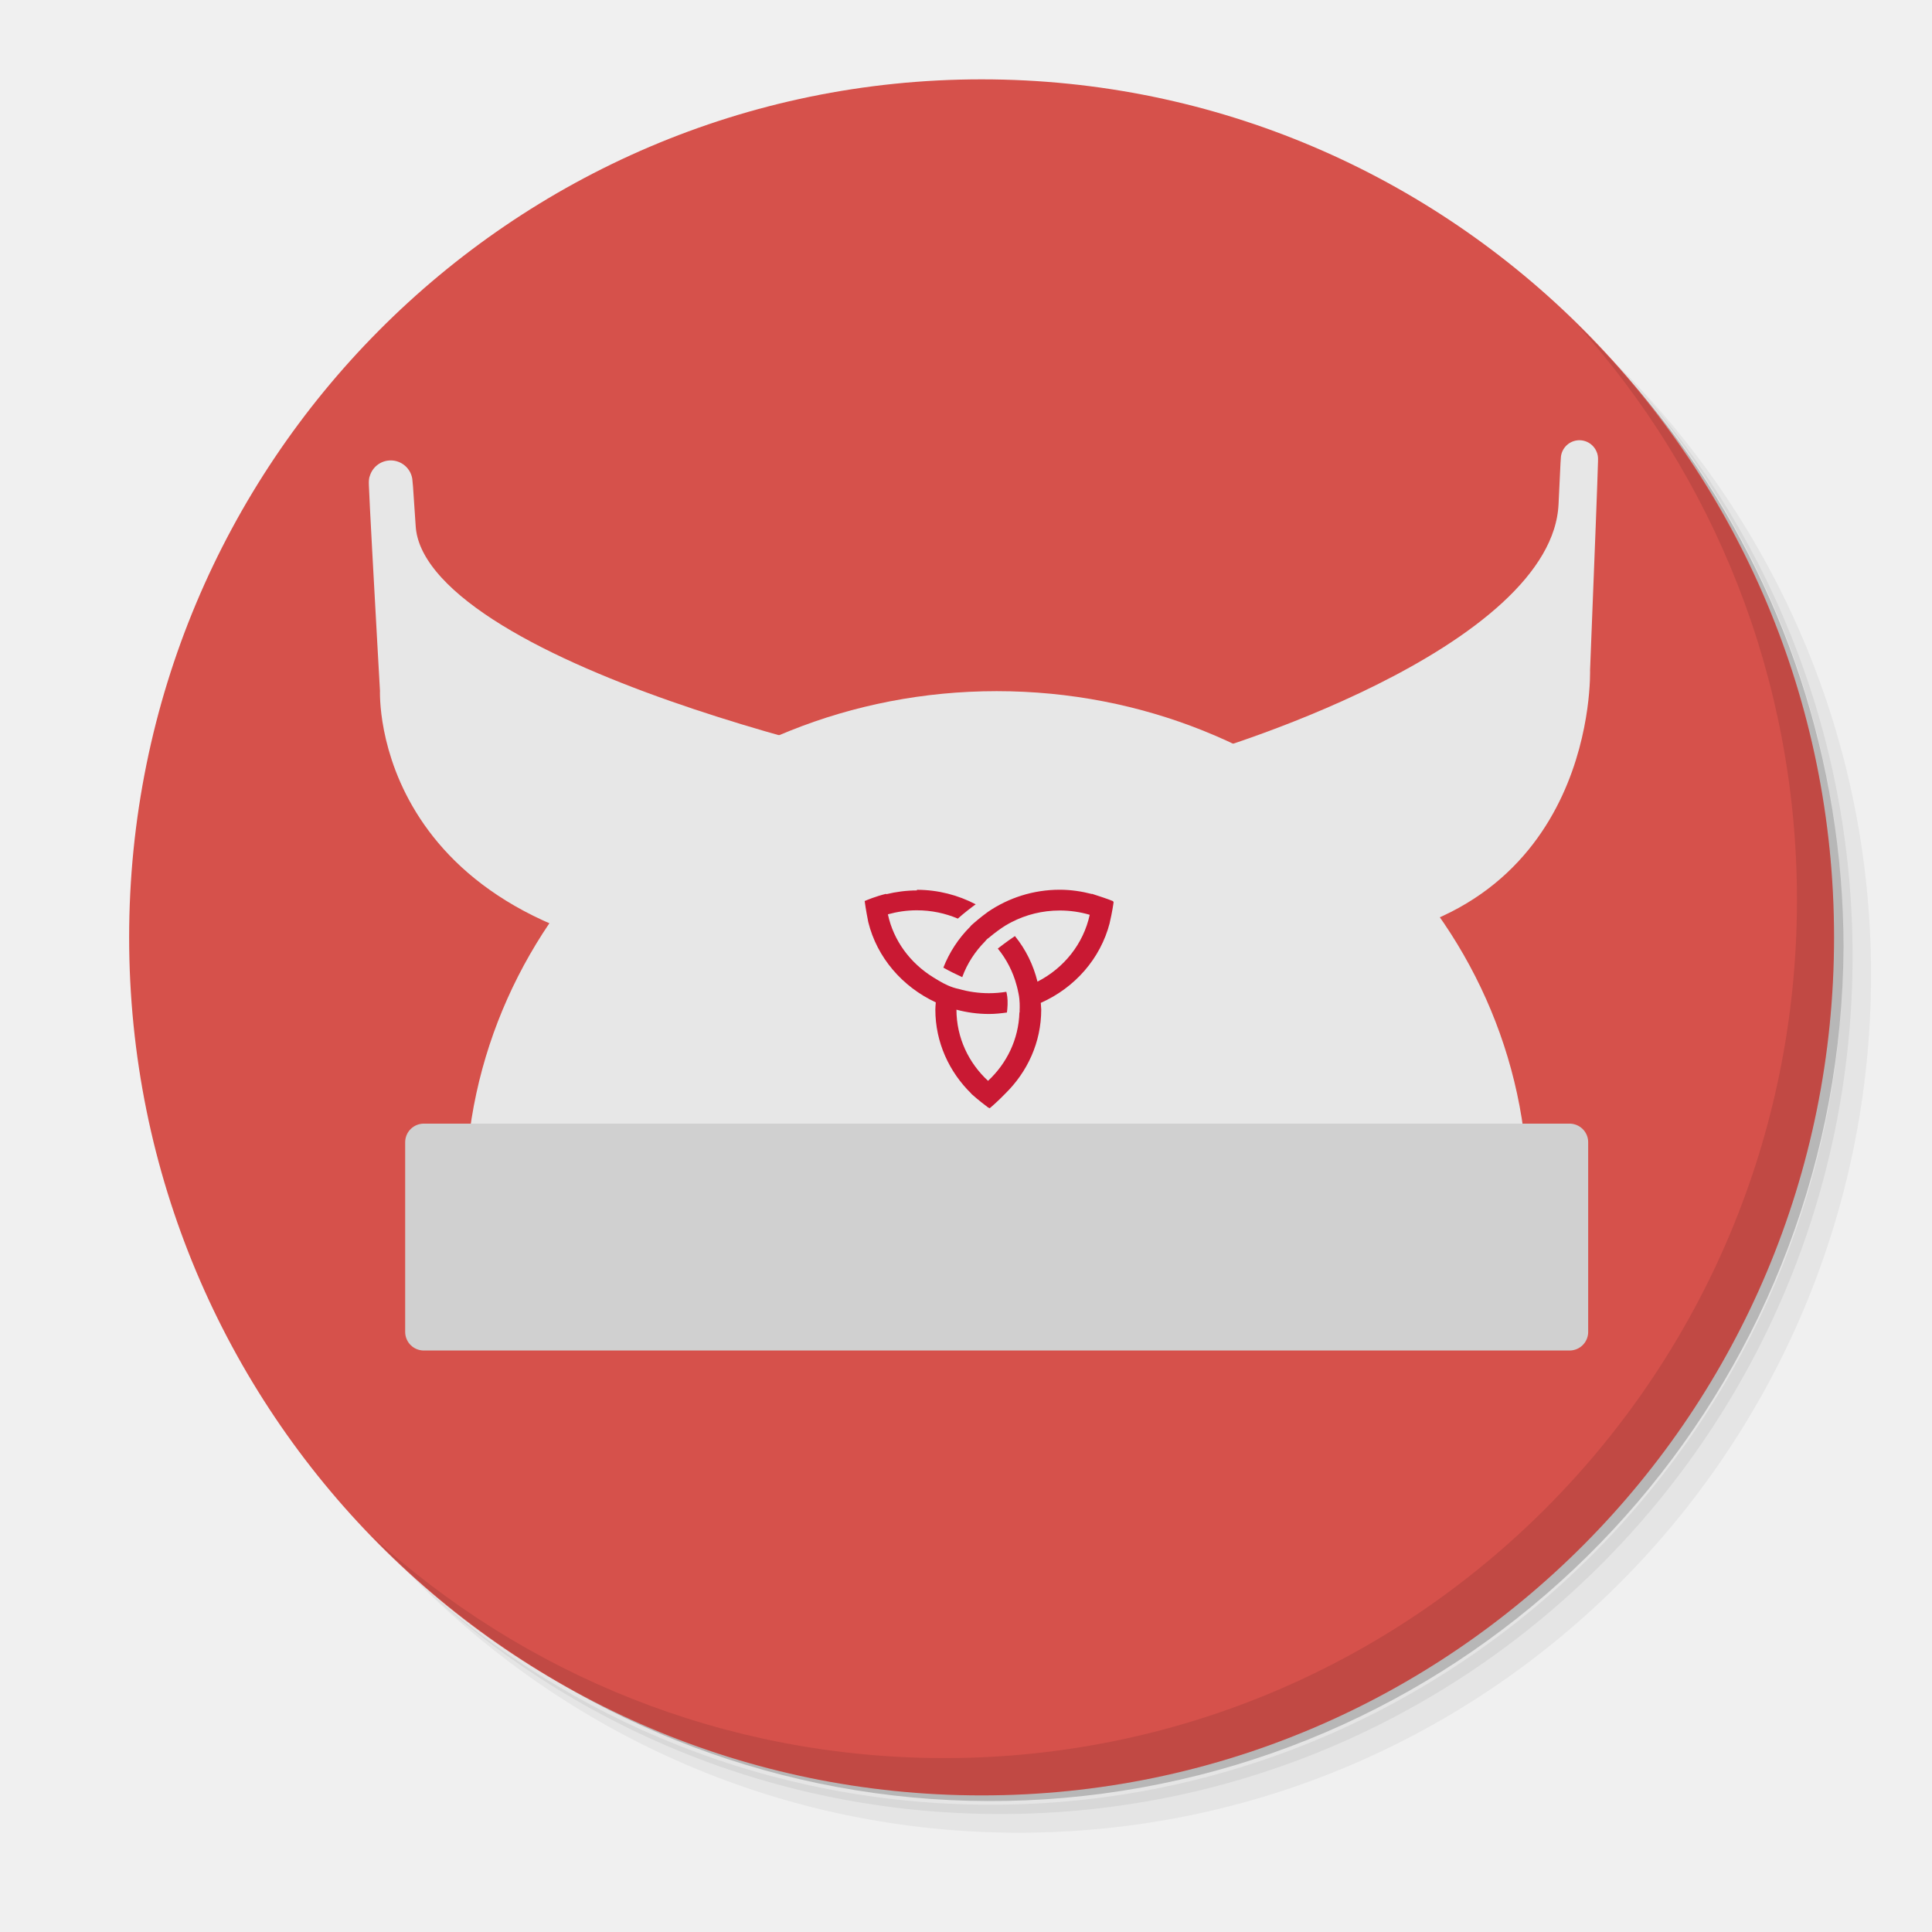
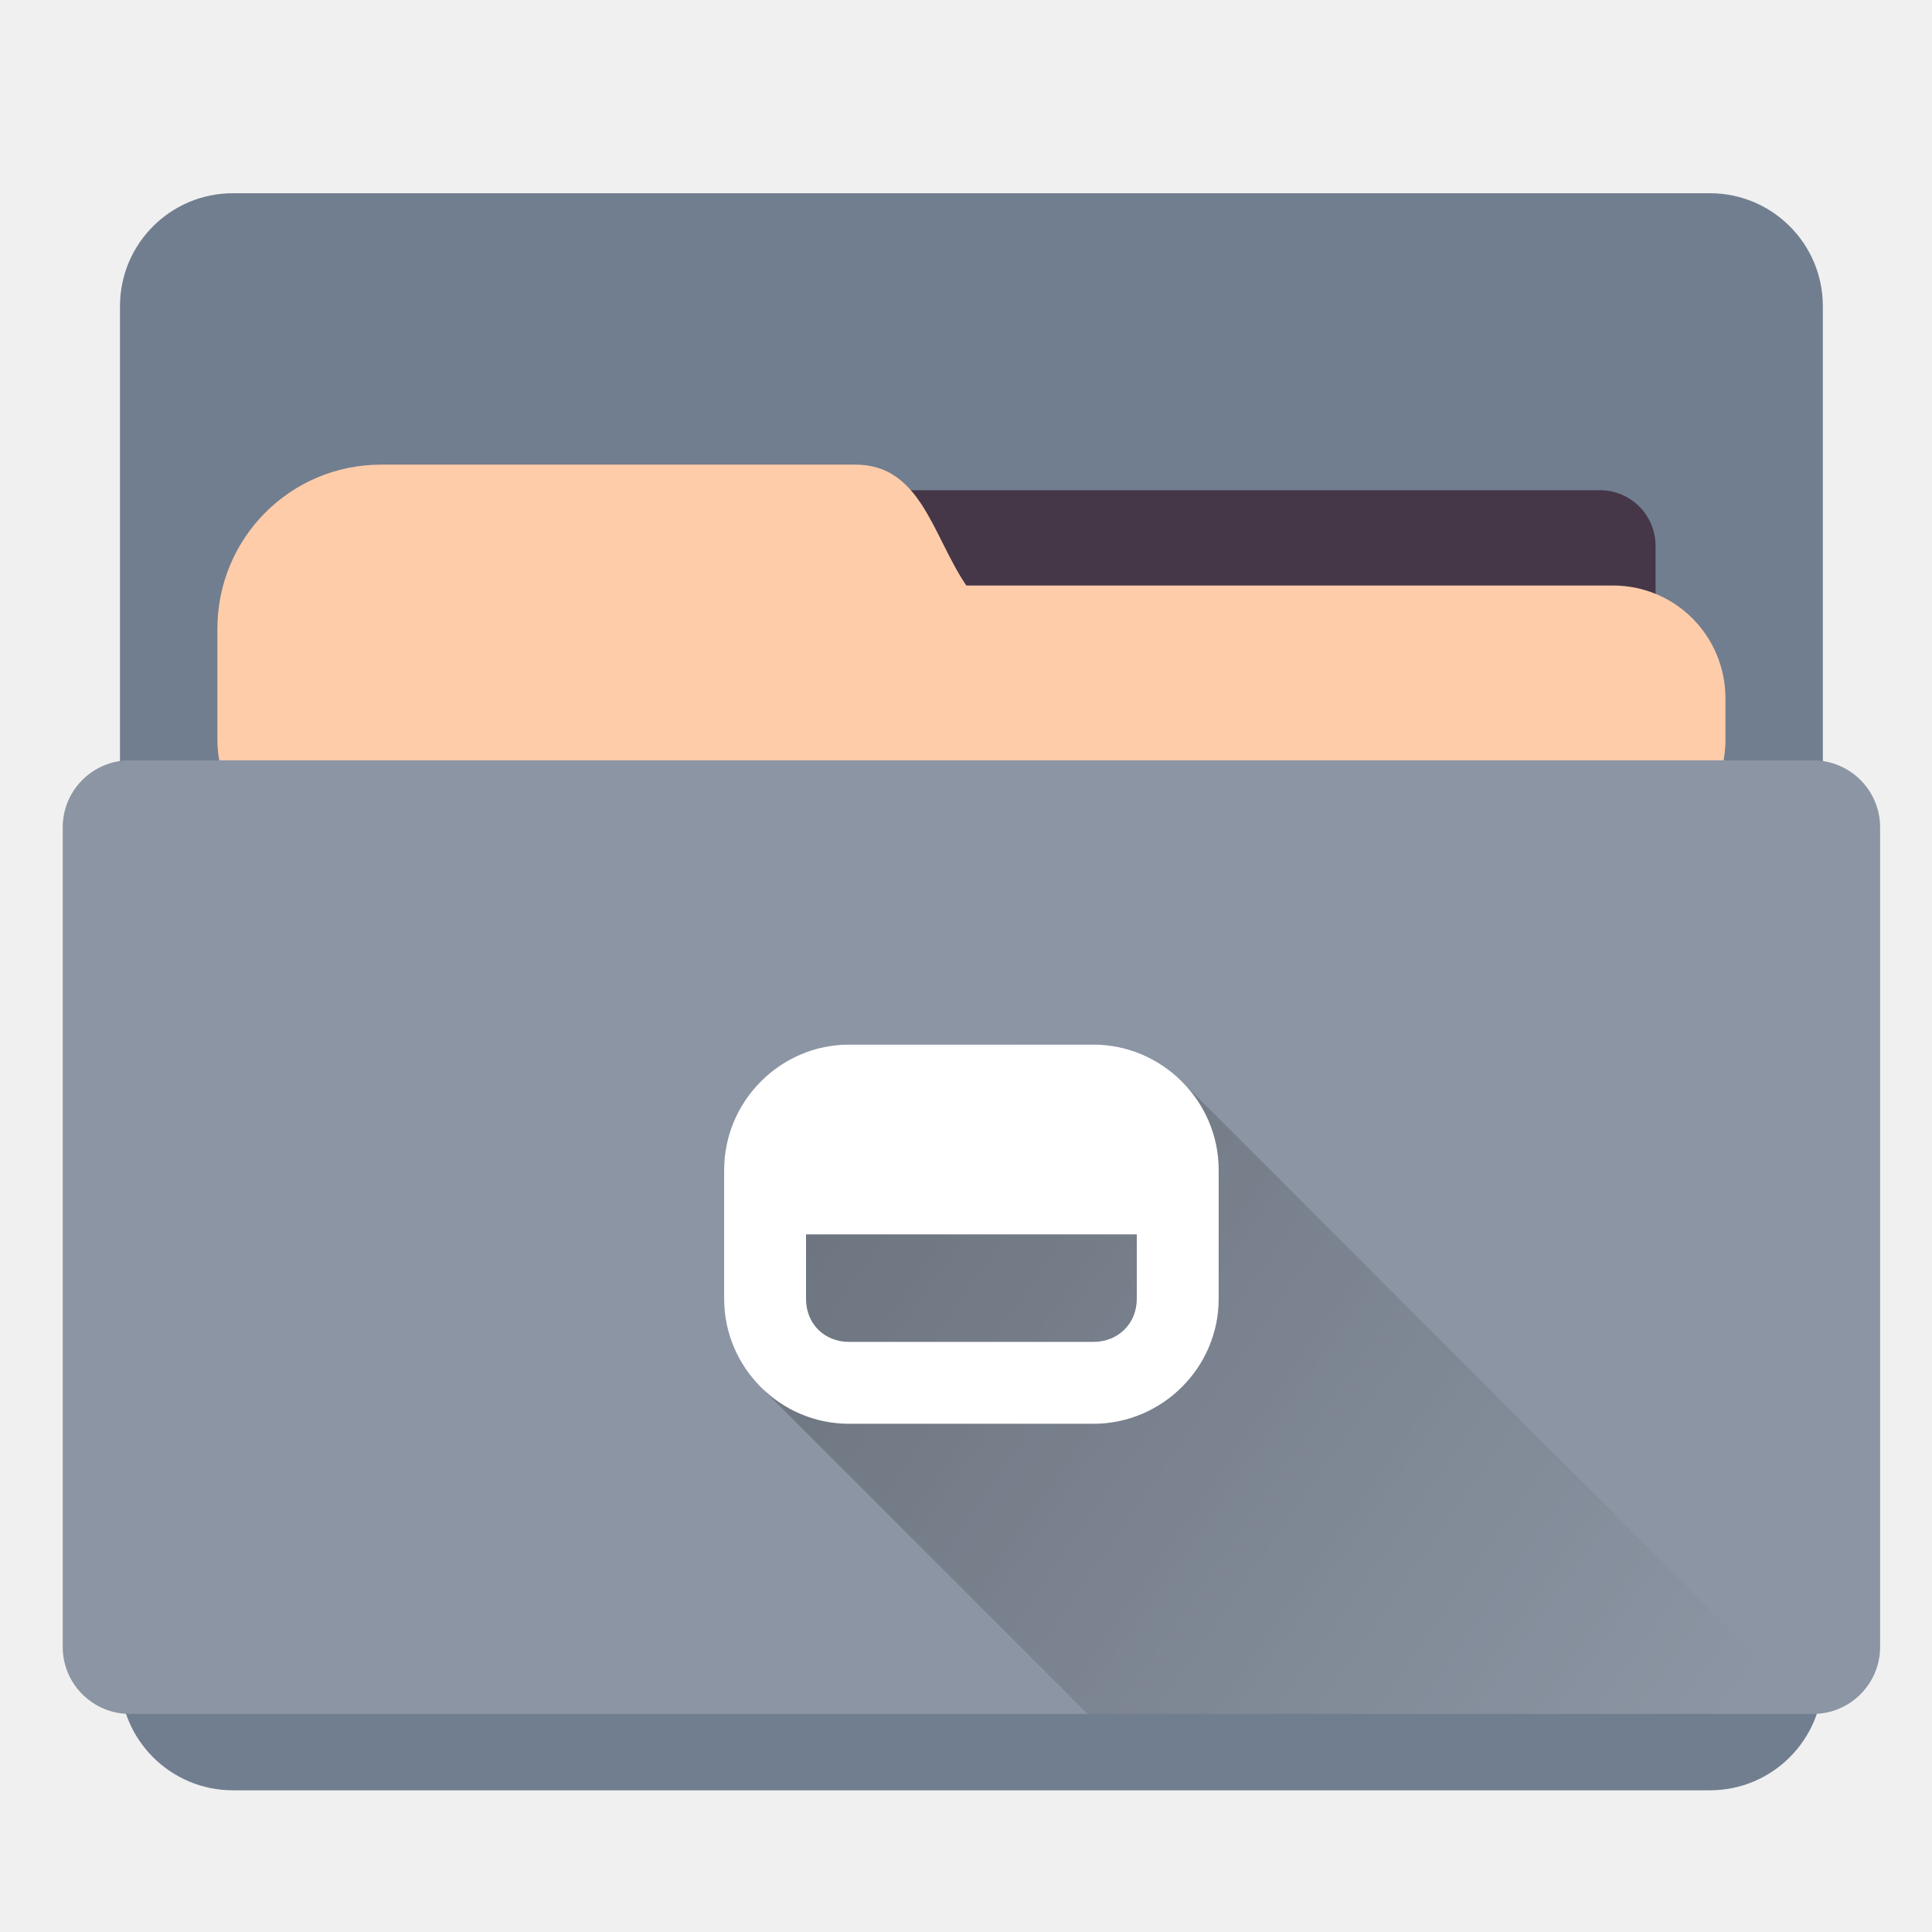
- <svg xmlns="http://www.w3.org/2000/svg" viewBox="0 0 512 512" id="svg2" version="1.1" width="100%" height="100%">
-   <defs id="defs4">
-     <linearGradient id="linearGradient3764" x1="1" x2="47" gradientUnits="userSpaceOnUse" gradientTransform="matrix(0,-1,1,0,-1.5e-6,48)">
-       <stop style="stop-color:#97b2d3;stop-opacity:1" id="stop7" />
-       <stop offset="1" style="stop-color:#a5bcd9;stop-opacity:1" id="stop9" />
+ <svg xmlns="http://www.w3.org/2000/svg" xmlns:xlink="http://www.w3.org/1999/xlink" width="512" height="512" id="svg3613" version="1.1">
+   <defs id="defs3615">
+     <linearGradient id="linearGradient4635">
+       <stop style="stop-color:#000000;stop-opacity:1;" offset="0" id="stop4637" />
+       <stop style="stop-color:#000000;stop-opacity:0;" offset="1" id="stop4639" />
    </linearGradient>
-     <clipPath id="clipPath-172451806">
-       <g transform="translate(0,-1004.362)" id="g12">
-         <path d="m -24,13 c 0,1.105 -0.672,2 -1.5,2 -0.828,0 -1.5,-0.895 -1.5,-2 0,-1.105 0.672,-2 1.5,-2 0.828,0 1.5,0.895 1.5,2 z" transform="matrix(15.33333,0,0,11.5,415,878.8622)" style="fill:#1890d0" id="path14" />
-       </g>
+     <radialGradient r="56" fy="136" fx="88" cy="136" cx="88" gradientTransform="matrix(1,0,0,0.1428571,0,116.5714)" gradientUnits="userSpaceOnUse" id="radialGradient3581" xlink:href="#linearGradient4147-2" />
+     <linearGradient id="linearGradient4147-2">
+       <stop id="stop4149-7" offset="0" style="stop-color:#000000;stop-opacity:1;" />
+       <stop id="stop4151-3" offset="1" style="stop-color:#000000;stop-opacity:0;" />
+     </linearGradient>
+     <radialGradient r="21" fy="432.5" fx="94" cy="432.5" cx="94" gradientTransform="matrix(1.666667,1.0247636e-7,-3.4519865e-8,0.5816072,-62.66665,714.317)" gradientUnits="userSpaceOnUse" id="radialGradient3583" xlink:href="#linearGradient4008" />
+     <linearGradient id="linearGradient4008">
+       <stop id="stop4010" offset="0" style="stop-color:#eeeeee;stop-opacity:1;" />
+       <stop id="stop4012" offset="1" style="stop-color:#b2b2b2;stop-opacity:1;" />
+     </linearGradient>
+     <linearGradient gradientTransform="matrix(-0.375,0,0,0.375,137,955.3622)" y2="36.659" x2="39.488" y1="35" x1="35" gradientUnits="userSpaceOnUse" id="linearGradient4434" xlink:href="#linearGradient4424" />
+     <linearGradient id="linearGradient4424">
+       <stop style="stop-color:#000000;stop-opacity:1;" offset="0" id="stop4426" />
+       <stop id="stop4430" offset="0.5" style="stop-color:#000000;stop-opacity:0.259;" />
+       <stop style="stop-color:#000000;stop-opacity:0;" offset="1" id="stop4428" />
+     </linearGradient>
+     <linearGradient gradientUnits="userSpaceOnUse" y2="36.659" x2="39.488" y1="35" x1="35" id="linearGradient4422" xlink:href="#linearGradient4424" />
+     <linearGradient id="linearGradient3408">
+       <stop style="stop-color:#000000;stop-opacity:1;" offset="0" id="stop3410" />
+       <stop id="stop3412" offset="0.5" style="stop-color:#000000;stop-opacity:0.259;" />
+       <stop style="stop-color:#000000;stop-opacity:0;" offset="1" id="stop3414" />
+     </linearGradient>
+     <linearGradient y2="1030.362" x2="102" y1="995.362" x1="102" gradientTransform="translate(0,-24)" gradientUnits="userSpaceOnUse" id="linearGradient3585" xlink:href="#linearGradient4025" />
+     <linearGradient id="linearGradient4025">
+       <stop id="stop4027" offset="0" style="stop-color:#b3b3b3;stop-opacity:1;" />
+       <stop id="stop4029" offset="1" style="stop-color:#737373;stop-opacity:1;" />
+     </linearGradient>
+     <linearGradient gradientTransform="matrix(0.375,0,0,0.375,107.375,955.3622)" y2="54" x2="39" y1="75" x1="39" gradientUnits="userSpaceOnUse" id="linearGradient4411" xlink:href="#linearGradient4100-0" />
+     <linearGradient id="linearGradient4100-0">
+       <stop id="stop4102-52" offset="0" style="stop-color:#ffffff;stop-opacity:1;" />
+       <stop id="stop4104-3" offset="1" style="stop-color:#ffffff;stop-opacity:0;" />
+     </linearGradient>
+     <linearGradient gradientUnits="userSpaceOnUse" y2="54" x2="39" y1="75" x1="39" id="linearGradient4407" xlink:href="#linearGradient4100-0" />
+     <linearGradient gradientUnits="userSpaceOnUse" y2="976.362" x2="99.308" y1="975.362" x1="99.308" id="linearGradient4842" xlink:href="#linearGradient4836" />
+     <linearGradient id="linearGradient4836">
+       <stop id="stop4838" offset="0" style="stop-color:#4e1c04;stop-opacity:1;" />
+       <stop id="stop4840" offset="1" style="stop-color:#321203;stop-opacity:1;" />
+     </linearGradient>
+     <linearGradient gradientUnits="userSpaceOnUse" y2="977.862" x2="99.645" y1="976.362" x1="99.645" id="linearGradient4834" xlink:href="#linearGradient4828" />
+     <linearGradient id="linearGradient4828">
+       <stop id="stop4830" offset="0" style="stop-color:#8c3308;stop-opacity:1;" />
+       <stop id="stop4832" offset="1" style="stop-color:#642406;stop-opacity:1;" />
+     </linearGradient>
+     <linearGradient y2="1004.362" x2="90" y1="1002.862" x1="90" gradientTransform="translate(0,1.5)" gradientUnits="userSpaceOnUse" id="linearGradient4700" xlink:href="#linearGradient4787" />
+     <linearGradient id="linearGradient4787">
+       <stop id="stop4789" offset="0" style="stop-color:#e79e2d;stop-opacity:1" />
+       <stop id="stop4791" offset="1" style="stop-color:#bd701a;stop-opacity:1" />
+     </linearGradient>
+     <linearGradient xlink:href="#linearGradient4100-0-8" id="linearGradient4808" gradientUnits="userSpaceOnUse" gradientTransform="matrix(0.2625,0,0,0.375,-122.075,979.2372)" spreadMethod="reflect" x1="86" y1="71.5" x2="126" y2="71.5" />
+     <linearGradient id="linearGradient4100-0-8">
+       <stop id="stop4102-52-1" offset="0" style="stop-color:#ffffff;stop-opacity:1;" />
+       <stop id="stop4104-3-7" offset="1" style="stop-color:#ffffff;stop-opacity:0;" />
+     </linearGradient>
+     <linearGradient gradientTransform="translate(0,0.75)" y2="1005.362" x2="90" y1="1002.415" x1="90" gradientUnits="userSpaceOnUse" id="linearGradient3587" xlink:href="#linearGradient4022" />
+     <linearGradient id="linearGradient4022">
+       <stop style="stop-color:#f0c077;stop-opacity:1" offset="0" id="stop4024" />
+       <stop style="stop-color:#df841e;stop-opacity:1" offset="1" id="stop4026" />
+     </linearGradient>
+     <linearGradient gradientUnits="userSpaceOnUse" y2="1004.612" x2="90.125" y1="1005.862" x1="90.125" id="linearGradient4712" xlink:href="#linearGradient4147" />
+     <linearGradient id="linearGradient4147">
+       <stop id="stop4149" offset="0" style="stop-color:#000000;stop-opacity:1;" />
+       <stop id="stop4151" offset="1" style="stop-color:#000000;stop-opacity:0;" />
+     </linearGradient>
+     <linearGradient y2="467.75" x2="94.234" y1="461.75" x1="94.234" gradientUnits="userSpaceOnUse" id="linearGradient3589" xlink:href="#radialGradient2488" />
+     <radialGradient r="23.097" gradientTransform="matrix(1.008,-6.1246e-8,3.9794e-8,0.65396,114.5926,1019.51)" cx="63.969" cy="14.113" gradientUnits="userSpaceOnUse" id="radialGradient2488">
+       <stop offset="0" style="stop-color:#f0c178" id="stop3618" />
+       <stop offset=".5" style="stop-color:#e18941" id="stop3270" />
+       <stop offset="1" style="stop-color:#ec4f18" id="stop3620" />
+     </radialGradient>
+     <linearGradient gradientTransform="matrix(0.2625,0,0,0.375,76.925,979.6122)" spreadMethod="reflect" gradientUnits="userSpaceOnUse" y2="71.5" x2="126" y1="71.5" x1="86" id="linearGradient4730" xlink:href="#linearGradient4100-0" />
+     <clipPath id="clipPath4548" clipPathUnits="userSpaceOnUse">
+       <rect style="fill:#ff00ff;fill-opacity:1;stroke:none;display:inline" id="rect4550" width="112" height="94" x="32" y="42" ry="2.667" />
    </clipPath>
-     <clipPath id="clipPath-183935099">
-       <g transform="translate(0,-1004.362)" id="g17">
-         <path d="m -24,13 c 0,1.105 -0.672,2 -1.5,2 -0.828,0 -1.5,-0.895 -1.5,-2 0,-1.105 0.672,-2 1.5,-2 0.828,0 1.5,0.895 1.5,2 z" transform="matrix(15.33333,0,0,11.5,415,878.8622)" style="fill:#1890d0" id="path19" />
-       </g>
+     <linearGradient y2="1007.862" x2="95" y1="1009.362" x1="95" gradientUnits="userSpaceOnUse" id="linearGradient4477" xlink:href="#linearGradient4444" />
+     <linearGradient id="linearGradient4444">
+       <stop id="stop4446" offset="0" style="stop-color:#d2d2d2;stop-opacity:1;" />
+       <stop id="stop4448" offset="1" style="stop-color:#e2e2e2;stop-opacity:1;" />
+     </linearGradient>
+     <linearGradient gradientTransform="matrix(0.375,0,0,0.375,71.24609,979.3622)" gradientUnits="userSpaceOnUse" y2="78.71" x2="42.252" y1="77.854" x1="38.6" id="linearGradient4475" xlink:href="#linearGradient4424" />
+     <linearGradient id="linearGradient3482">
+       <stop style="stop-color:#000000;stop-opacity:1;" offset="0" id="stop3484" />
+       <stop id="stop3486" offset="0.5" style="stop-color:#000000;stop-opacity:0.259;" />
+       <stop style="stop-color:#000000;stop-opacity:0;" offset="1" id="stop3488" />
+     </linearGradient>
+     <linearGradient y2="78.71" x2="42.252" y1="77.854" x1="38.6" gradientTransform="matrix(-0.375,0,0,0.375,137.5039,979.3622)" gradientUnits="userSpaceOnUse" id="linearGradient4679" xlink:href="#linearGradient4424" />
+     <linearGradient id="linearGradient3491">
+       <stop style="stop-color:#000000;stop-opacity:1;" offset="0" id="stop3493" />
+       <stop id="stop3495" offset="0.5" style="stop-color:#000000;stop-opacity:0.259;" />
+       <stop style="stop-color:#000000;stop-opacity:0;" offset="1" id="stop3497" />
+     </linearGradient>
+     <linearGradient y2="1035.362" x2="105" y1="1010.362" x1="95" gradientUnits="userSpaceOnUse" id="linearGradient4479" xlink:href="#linearGradient4033" />
+     <linearGradient id="linearGradient4033">
+       <stop id="stop4035" offset="0" style="stop-color:#bfbfbf;stop-opacity:1;" />
+       <stop id="stop4037" offset="1" style="stop-color:#8e8e8e;stop-opacity:1;" />
+     </linearGradient>
+     <linearGradient gradientTransform="translate(0.5000003,540.3622)" y2="490.596" x2="89.381" y1="468.545" x1="89.381" gradientUnits="userSpaceOnUse" id="linearGradient3597" xlink:href="#linearGradient4100-0" />
+     <linearGradient y2="1033.228" x2="129.308" y1="1033.228" x1="104.75" spreadMethod="reflect" gradientTransform="translate(104,-964.3622)" gradientUnits="userSpaceOnUse" id="linearGradient3599" xlink:href="#linearGradient4100-0" />
+     <radialGradient r="11.5" fy="30.5" fx="203.5" cy="30.5" cx="203.5" gradientTransform="matrix(1,0,0,0.1304348,0,26.52174)" gradientUnits="userSpaceOnUse" id="radialGradient3601" xlink:href="#linearGradient4563-4" />
+     <linearGradient id="linearGradient4563-4">
+       <stop id="stop4565-8" offset="0" style="stop-color:#ffffff;stop-opacity:1;" />
+       <stop id="stop4567-0" offset="1" style="stop-color:#ffffff;stop-opacity:0;" />
+     </linearGradient>
+     <linearGradient y2="1016.937" x2="103" y1="1025.862" x1="103" gradientTransform="translate(0,-24)" gradientUnits="userSpaceOnUse" id="linearGradient3603" xlink:href="#radialGradient2496" />
+     <radialGradient r="21" gradientTransform="matrix(0,1.0975,-1.3856,0,178.3546,1018.243)" cx="3" cy="5.017" gradientUnits="userSpaceOnUse" id="radialGradient2496">
+       <stop offset="0" style="stop-color:#bdbdbd" id="stop3525" />
+       <stop offset="1" style="stop-color:#d0d0d0" id="stop3527" />
+     </radialGradient>
+     <linearGradient y2="1019.112" x2="105.5" y1="1024.737" x1="105.5" gradientTransform="matrix(2.666666,0,0,2.666666,-189.3333,-2611.632)" gradientUnits="userSpaceOnUse" id="linearGradient4611" xlink:href="#linearGradient4619" />
+     <linearGradient id="linearGradient4619">
+       <stop id="stop4621" offset="0" style="stop-color:#ffffff;stop-opacity:1;" />
+       <stop id="stop4623" offset="1" style="stop-color:#ffffff;stop-opacity:0;" />
+     </linearGradient>
+     <linearGradient y2="1028.026" x2="103.701" y1="1018.316" x1="103.701" gradientTransform="translate(0,-24)" gradientUnits="userSpaceOnUse" id="linearGradient3605" xlink:href="#linearGradient4147" />
+     <linearGradient y2="484" x2="104" y1="479" x1="104" gradientTransform="matrix(1,0,0,0.8,0,611.7872)" gradientUnits="userSpaceOnUse" id="linearGradient3607" xlink:href="#linearGradient2494" />
+     <linearGradient x1="62.989" y1="13.183" gradientTransform="matrix(0.64168,0,0,0.6402,137.4476,1016.414)" x2="62.989" gradientUnits="userSpaceOnUse" y2="16.19" id="linearGradient2494">
+       <stop offset="0" style="stop-color:#f9f9f9" id="stop6406" />
+       <stop offset="1" style="stop-color:#c9c9c9" id="stop6408" />
+     </linearGradient>
+     <radialGradient r="11.5" fy="30.5" fx="203.5" cy="30.5" cx="203.5" gradientTransform="matrix(1,0,0,0.1304348,0,26.52174)" gradientUnits="userSpaceOnUse" id="radialGradient3611" xlink:href="#linearGradient4563" />
+     <linearGradient id="linearGradient4563">
+       <stop id="stop4565" offset="0" style="stop-color:#ffffff;stop-opacity:1;" />
+       <stop id="stop4567" offset="1" style="stop-color:#ffffff;stop-opacity:0;" />
+     </linearGradient>
+     <radialGradient gradientUnits="userSpaceOnUse" gradientTransform="matrix(1,0,0,0.2222222,0,84.77778)" r="9" fy="109" fx="88" cy="109" cx="88" id="radialGradient4621" xlink:href="#linearGradient4615" />
+     <linearGradient id="linearGradient4615">
+       <stop id="stop4617" offset="0" style="stop-color:#ffffff;stop-opacity:1;" />
+       <stop id="stop4619" offset="1" style="stop-color:#ffffff;stop-opacity:0;" />
+     </linearGradient>
+     <linearGradient y2="1021.403" x2="103" y1="1025.862" x1="103" gradientTransform="matrix(1,0,0,-1,2.1333359e-7,2018.724)" gradientUnits="userSpaceOnUse" id="linearGradient4675" xlink:href="#linearGradient4619" />
+     <linearGradient xlink:href="#linearGradient4635" id="linearGradient4641" x1="-452.695" y1="-183.961" x2="459.368" y2="450.496" gradientUnits="userSpaceOnUse" />
+     <clipPath clipPathUnits="userSpaceOnUse" id="clipPath4645">
+       <rect ry="17.778" y="201.493" x="16.619" height="252.715" width="481.631" id="rect4647" style="color:#000000;display:inline;overflow:visible;visibility:visible;fill:#3d8dd8;fill-opacity:1;fill-rule:evenodd;stroke:none;stroke-width:2.271;marker:none;enable-background:accumulate" />
    </clipPath>
  </defs>
-   <g id="g21" transform="matrix(9.822181,0,0,9.886286,24.40154,11.14123)">
-     <path d="m 36.31,5 c 5.859,4.062 9.688,10.831 9.688,18.5 0,12.426 -10.07,22.5 -22.5,22.5 -7.669,0 -14.438,-3.828 -18.5,-9.688 1.037,1.822 2.306,3.499 3.781,4.969 4.085,3.712 9.514,5.969 15.469,5.969 12.703,0 23,-10.298 23,-23 0,-5.954 -2.256,-11.384 -5.969,-15.469 C 39.81,7.306 38.132,6.037 36.31,5 z m 4.969,3.781 c 3.854,4.113 6.219,9.637 6.219,15.719 0,12.703 -10.297,23 -23,23 -6.081,0 -11.606,-2.364 -15.719,-6.219 4.16,4.144 9.883,6.719 16.219,6.719 12.703,0 23,-10.298 23,-23 0,-6.335 -2.575,-12.06 -6.719,-16.219 z" style="opacity:0.05" id="path23" />
-     <path d="m 41.28,8.781 c 3.712,4.085 5.969,9.514 5.969,15.469 0,12.703 -10.297,23 -23,23 -5.954,0 -11.384,-2.256 -15.469,-5.969 4.113,3.854 9.637,6.219 15.719,6.219 12.703,0 23,-10.298 23,-23 0,-6.081 -2.364,-11.606 -6.219,-15.719 z" style="opacity:0.1" id="path25" />
-     <path d="M 31.25,2.375 C 39.865,5.529 46,13.792 46,23.505 c 0,12.426 -10.07,22.5 -22.5,22.5 -9.708,0 -17.971,-6.135 -21.12,-14.75 a 23,23 0 0 0 44.875,-7 23,23 0 0 0 -16,-21.875 z" style="opacity:0.2" id="path27" />
-   </g>
-   <g id="g29" style="fill:#d6514b;fill-opacity:1" transform="matrix(9.822181,0,0,9.886286,24.40154,11.14123)">
-     <path d="M 24,1 C 36.703,1 47,11.297 47,24 47,36.703 36.703,47 24,47 11.297,47 1,36.703 1,24 1,11.297 11.297,1 24,1 z" style="fill:#d6514b;fill-opacity:1" id="path31" />
-   </g>
-   <g id="g53" transform="matrix(9.822181,0,0,9.886286,24.40154,11.14123)">
-     <path d="m 40.03,7.531 c 3.712,4.084 5.969,9.514 5.969,15.469 0,12.703 -10.297,23 -23,23 C 17.045,46 11.615,43.744 7.53,40.031 11.708,44.322 17.54,47 23.999,47 c 12.703,0 23,-10.298 23,-23 0,-6.462 -2.677,-12.291 -6.969,-16.469 z" style="opacity:0.1" id="path55" />
-   </g>
-   <g id="layer1" transform="translate(0,464)">
-     <path style="color:#000000;fill:#e7e7e7;fill-opacity:1;fill-rule:nonzero;stroke:#e7e7e7;stroke-width:10.594;stroke-linecap:butt;stroke-linejoin:miter;stroke-miterlimit:4;stroke-opacity:1;stroke-dashoffset:0;marker:none;visibility:visible;display:inline;overflow:visible;enable-background:accumulate" d="m 399.606,-147.222 c 0,70.868 -62.653,-12.436 -137.475,-12.436 -74.822,0 -133.479,83.304 -133.479,12.436 0,-70.868 60.655,-128.318 135.477,-128.318 74.822,0 135.477,57.45 135.477,128.318 z" id="path3805" />
-     <rect style="fill:#d0d0d0;fill-opacity:1;fill-rule:evenodd;stroke:#d0d0d0;stroke-width:9.854px;stroke-linecap:round;stroke-linejoin:round;stroke-opacity:1" id="rect3820" width="303.655" height="50.269" x="112.302" y="-161.297" />
-   </g>
-   <g id="layer2" transform="translate(0,464)">
-     <path style="fill:#e7e7e7;fill-opacity:1;stroke:#e7e7e7;stroke-width:9.854px;stroke-linecap:round;stroke-linejoin:round;stroke-opacity:1" d="m 317.569,-258.819 c 0,0 98.388,-27.648 100.386,-71.382 1.998,-43.734 -1.498,43.734 -1.498,43.734 0,0 1.998,60.826 -61.43,67.361 -63.428,6.535 -37.457,-39.713 -37.457,-39.713 z" id="path3825" />
-     <path style="fill:#e7e7e7;fill-opacity:1;stroke:#e7e7e7;stroke-width:11.57px;stroke-linecap:round;stroke-linejoin:round;stroke-opacity:1" d="m 244.715,-253.773 c 0,0 -137.532,-27.264 -140.324,-70.391 -2.792,-43.127 2.094,43.127 2.094,43.127 0,0 -2.793,59.981 85.87,66.426 88.663,6.444 52.36,-39.161 52.36,-39.161 z" id="path3825-0" />
-   </g>
-   <g id="layer3" transform="translate(0,464)">
-     <path d="m 243.029,-228.029 c -2.843,0 -5.589,0.373 -8.198,1.008 0,-0.038 0,-0.056 0,-0.112 -2.921,0.728 -5.141,1.68 -5.569,1.867 0,0.056 0,0.112 0,0.002 0,0 -0.058,0 -0.117,0.038 0.312,2.277 0.74,4.536 0.954,5.582 2.317,9.409 9.035,17.156 17.895,21.281 -0.039,0.635 -0.117,1.251 -0.117,1.904 0,8.681 3.661,16.54 9.522,22.271 -0.039,0 0.039,0.038 0,0.056 1.694,1.531 3.992,3.286 4.479,3.64 0.117,0.056 0.331,0.112 0.389,0.205 1.947,-1.643 3.7,-3.435 4.148,-3.902 5.861,-5.75 9.522,-13.59 9.522,-22.271 0,-0.597 -0.117,-1.176 -0.117,-1.773 9.035,-3.995 15.831,-11.742 18.265,-21.169 -0.039,0 0,-0.038 0,-0.056 0.604,-2.52 1.032,-5.264 1.032,-5.563 -0.039,0 -0.117,-0.038 -0.156,-0.056 0,-0.149 0,0 0,-0.112 -1.246,-0.541 -4.089,-1.456 -5.589,-1.941 0,0.112 0,-0.038 0,0.056 -2.726,-0.709 -5.608,-1.139 -8.529,-1.139 -7.068,0 -13.611,2.184 -18.966,5.824 -2.064,1.493 -3.544,2.782 -4.498,3.64 -0.117,0.112 -0.175,0.224 -0.273,0.336 -3.096,3.08 -5.511,6.776 -7.107,10.846 1.733,0.989 3.466,1.811 5.004,2.52 1.285,-3.584 3.408,-6.814 6.095,-9.521 0,-0.038 0.117,-0.149 0.175,-0.205 0.117,-0.149 0.253,-0.317 0.448,-0.467 0.039,-0.056 0.117,-0.056 0.175,-0.112 1.908,-1.605 3.408,-2.651 4.537,-3.36 0.565,-0.336 1.129,-0.653 1.714,-0.952 3.797,-1.941 8.081,-3.043 12.696,-3.043 2.746,0 5.433,0.392 7.945,1.139 -1.675,7.691 -6.815,14.113 -13.845,17.716 -1.09,-4.443 -3.135,-8.587 -5.978,-12.078 -2.356,1.587 -4.381,3.192 -4.537,3.304 2.317,2.838 4.031,6.16 4.985,9.763 0,0 0.117,0.373 0.273,1.064 0.058,0.336 0.117,0.541 0.253,1.195 0.35,1.643 0.312,3.547 0.273,4.294 0,0.149 0,0.541 0,0.541 l -0.058,0.093 c -0.214,7.112 -3.349,13.497 -8.315,18.108 -5.141,-4.742 -8.354,-11.425 -8.373,-18.855 2.746,0.728 5.627,1.139 8.607,1.139 1.616,0 3.232,-0.168 4.771,-0.392 0.097,-0.541 0.117,-1.157 0.175,-2.072 0.058,-1.643 -0.156,-2.782 -0.331,-3.416 -1.499,0.243 -3.057,0.373 -4.595,0.373 -2.765,0 -5.452,-0.392 -7.984,-1.12 -2.006,-0.392 -3.894,-1.344 -5.257,-2.165 -0.779,-0.448 -1.285,-0.784 -1.577,-0.952 -6.036,-3.752 -10.476,-9.651 -11.975,-16.67 2.434,-0.672 4.985,-1.064 7.653,-1.064 3.894,0 7.536,0.784 10.885,2.203 1.636,-1.475 3.602,-2.968 4.732,-3.79 -4.634,-2.426 -9.95,-3.845 -15.597,-3.845 m 0.039,0" style="fill:#c91933;fill-opacity:1;fill-rule:nonzero;stroke:none" id="path41" />
+   <g transform="translate(-24,-476.3622)" id="layer1">
+     <rect ry="29.921" y="527.572" x="55.797" height="423.237" width="451.274" id="rect3151" style="color:#000000;display:inline;overflow:visible;visibility:visible;fill:#717e8f;fill-opacity:1;fill-rule:evenodd;stroke:none;stroke-width:2.271;marker:none;enable-background:accumulate" />
+     <g transform="matrix(3.339084,0,0,3.339084,-681.5733,-2381.95)" id="g3933">
+       <rect style="color:#000000;display:inline;overflow:visible;visibility:visible;fill:#453748;fill-opacity:1;fill-rule:evenodd;stroke:none;stroke-width:2.166;marker:none;enable-background:accumulate" id="rect3931" width="94.449" height="19.193" x="224.254" y="34.561" transform="translate(24,860.3622)" ry="4.415" />
+       <path style="color:#000000;display:inline;overflow:visible;visibility:visible;fill:#ffccaa;fill-opacity:1;fill-rule:evenodd;stroke:none;stroke-width:2.166;marker:none;enable-background:accumulate" d="m 217.562,32.531 c -7.21,0 -13,5.821 -13,13.031 l 0,4.781 c 0,0.107 -0.003,0.206 0,0.312 -0.007,0.148 0,0.288 0,0.438 l 0,3.281 c 0,4.964 4.004,8.969 8.969,8.969 l 4.031,0 37.625,0 60.125,0 c 4.964,0 8.938,-4.004 8.938,-8.969 l 0,-3.281 c 0,-4.964 -3.973,-8.969 -8.938,-8.969 l -51.312,0 c -2.691,-3.973 -3.594,-9.594 -8.812,-9.594 l -37.625,0 z" transform="translate(24,860.3622)" id="rect3923" />
+     </g>
+     <rect style="color:#000000;display:inline;overflow:visible;visibility:visible;fill:#8b95a3;fill-opacity:1;fill-rule:evenodd;stroke:none;stroke-width:2.271;marker:none;enable-background:accumulate" id="rect3921" width="481.631" height="252.715" x="40.619" y="677.855" ry="17.778" />
+     <path style="color:#000000;font-style:normal;font-variant:normal;font-weight:normal;font-stretch:normal;font-size:medium;line-height:normal;font-family:Sans;-inkscape-font-specification:Sans;text-indent:0;text-align:start;text-decoration:none;text-decoration-line:none;letter-spacing:normal;word-spacing:normal;text-transform:none;direction:ltr;block-progression:tb;writing-mode:lr-tb;baseline-shift:baseline;text-anchor:start;visibility:visible;fill:url(#linearGradient4641);fill-opacity:1;stroke:none;stroke-width:6.5;marker:none;opacity:0.87" d="m 224.982,276.832 c -18.188,0 -33.078,14.996 -33.078,33.184 l 0,17.111 0,17.113 c 0,9.094 3.723,17.363 9.719,23.359 l 530.826,530.826 c 5.996,5.996 14.265,9.719 23.359,9.719 l 64.799,0 c 18.188,0 33.184,-14.89 33.184,-33.078 l 0,-17.111 0,-17.113 c 0,-9.094 -3.749,-17.39 -9.771,-23.412 L 313.193,286.604 c -6.022,-6.022 -14.318,-9.771 -23.412,-9.771 z" transform="translate(24,476.3622)" id="path4384" clip-path="url(#clipPath4645)" />
+     <g style="fill:#ffffff;fill-opacity:1" transform="matrix(3.951065,0,0,3.951065,-70.97872,-2940.543)" id="g4010">
+       <g style="fill:#ffffff;fill-opacity:1" id="g4002" transform="translate(-2.191026,0.5161466)">
+         <path id="rect3961" d="m 83.172,934.355 c -4.603,0 -8.372,3.795 -8.372,8.398 l 0,4.331 0,4.331 c 0,4.603 3.769,8.372 8.372,8.372 l 16.4,0 c 4.603,0 8.398,-3.769 8.398,-8.372 l 0,-4.331 0,-4.331 c 0,-4.603 -3.795,-8.398 -8.398,-8.398 z m 19.305,12.729 0,4.331 c 0,1.655 -1.25,2.879 -2.905,2.879 l -16.4,0 c -1.655,0 -2.879,-1.224 -2.879,-2.879 l 0,-4.331 z" style="color:#000000;font-style:normal;font-variant:normal;font-weight:normal;font-stretch:normal;font-size:medium;line-height:normal;font-family:Sans;-inkscape-font-specification:Sans;text-indent:0;text-align:start;text-decoration:none;text-decoration-line:none;letter-spacing:normal;word-spacing:normal;text-transform:none;direction:ltr;block-progression:tb;writing-mode:lr-tb;baseline-shift:baseline;text-anchor:start;display:inline;overflow:visible;visibility:visible;fill:#ffffff;fill-opacity:1;stroke:none;stroke-width:6.5;marker:none;enable-background:accumulate" />
+       </g>
+     </g>
  </g>
</svg>
